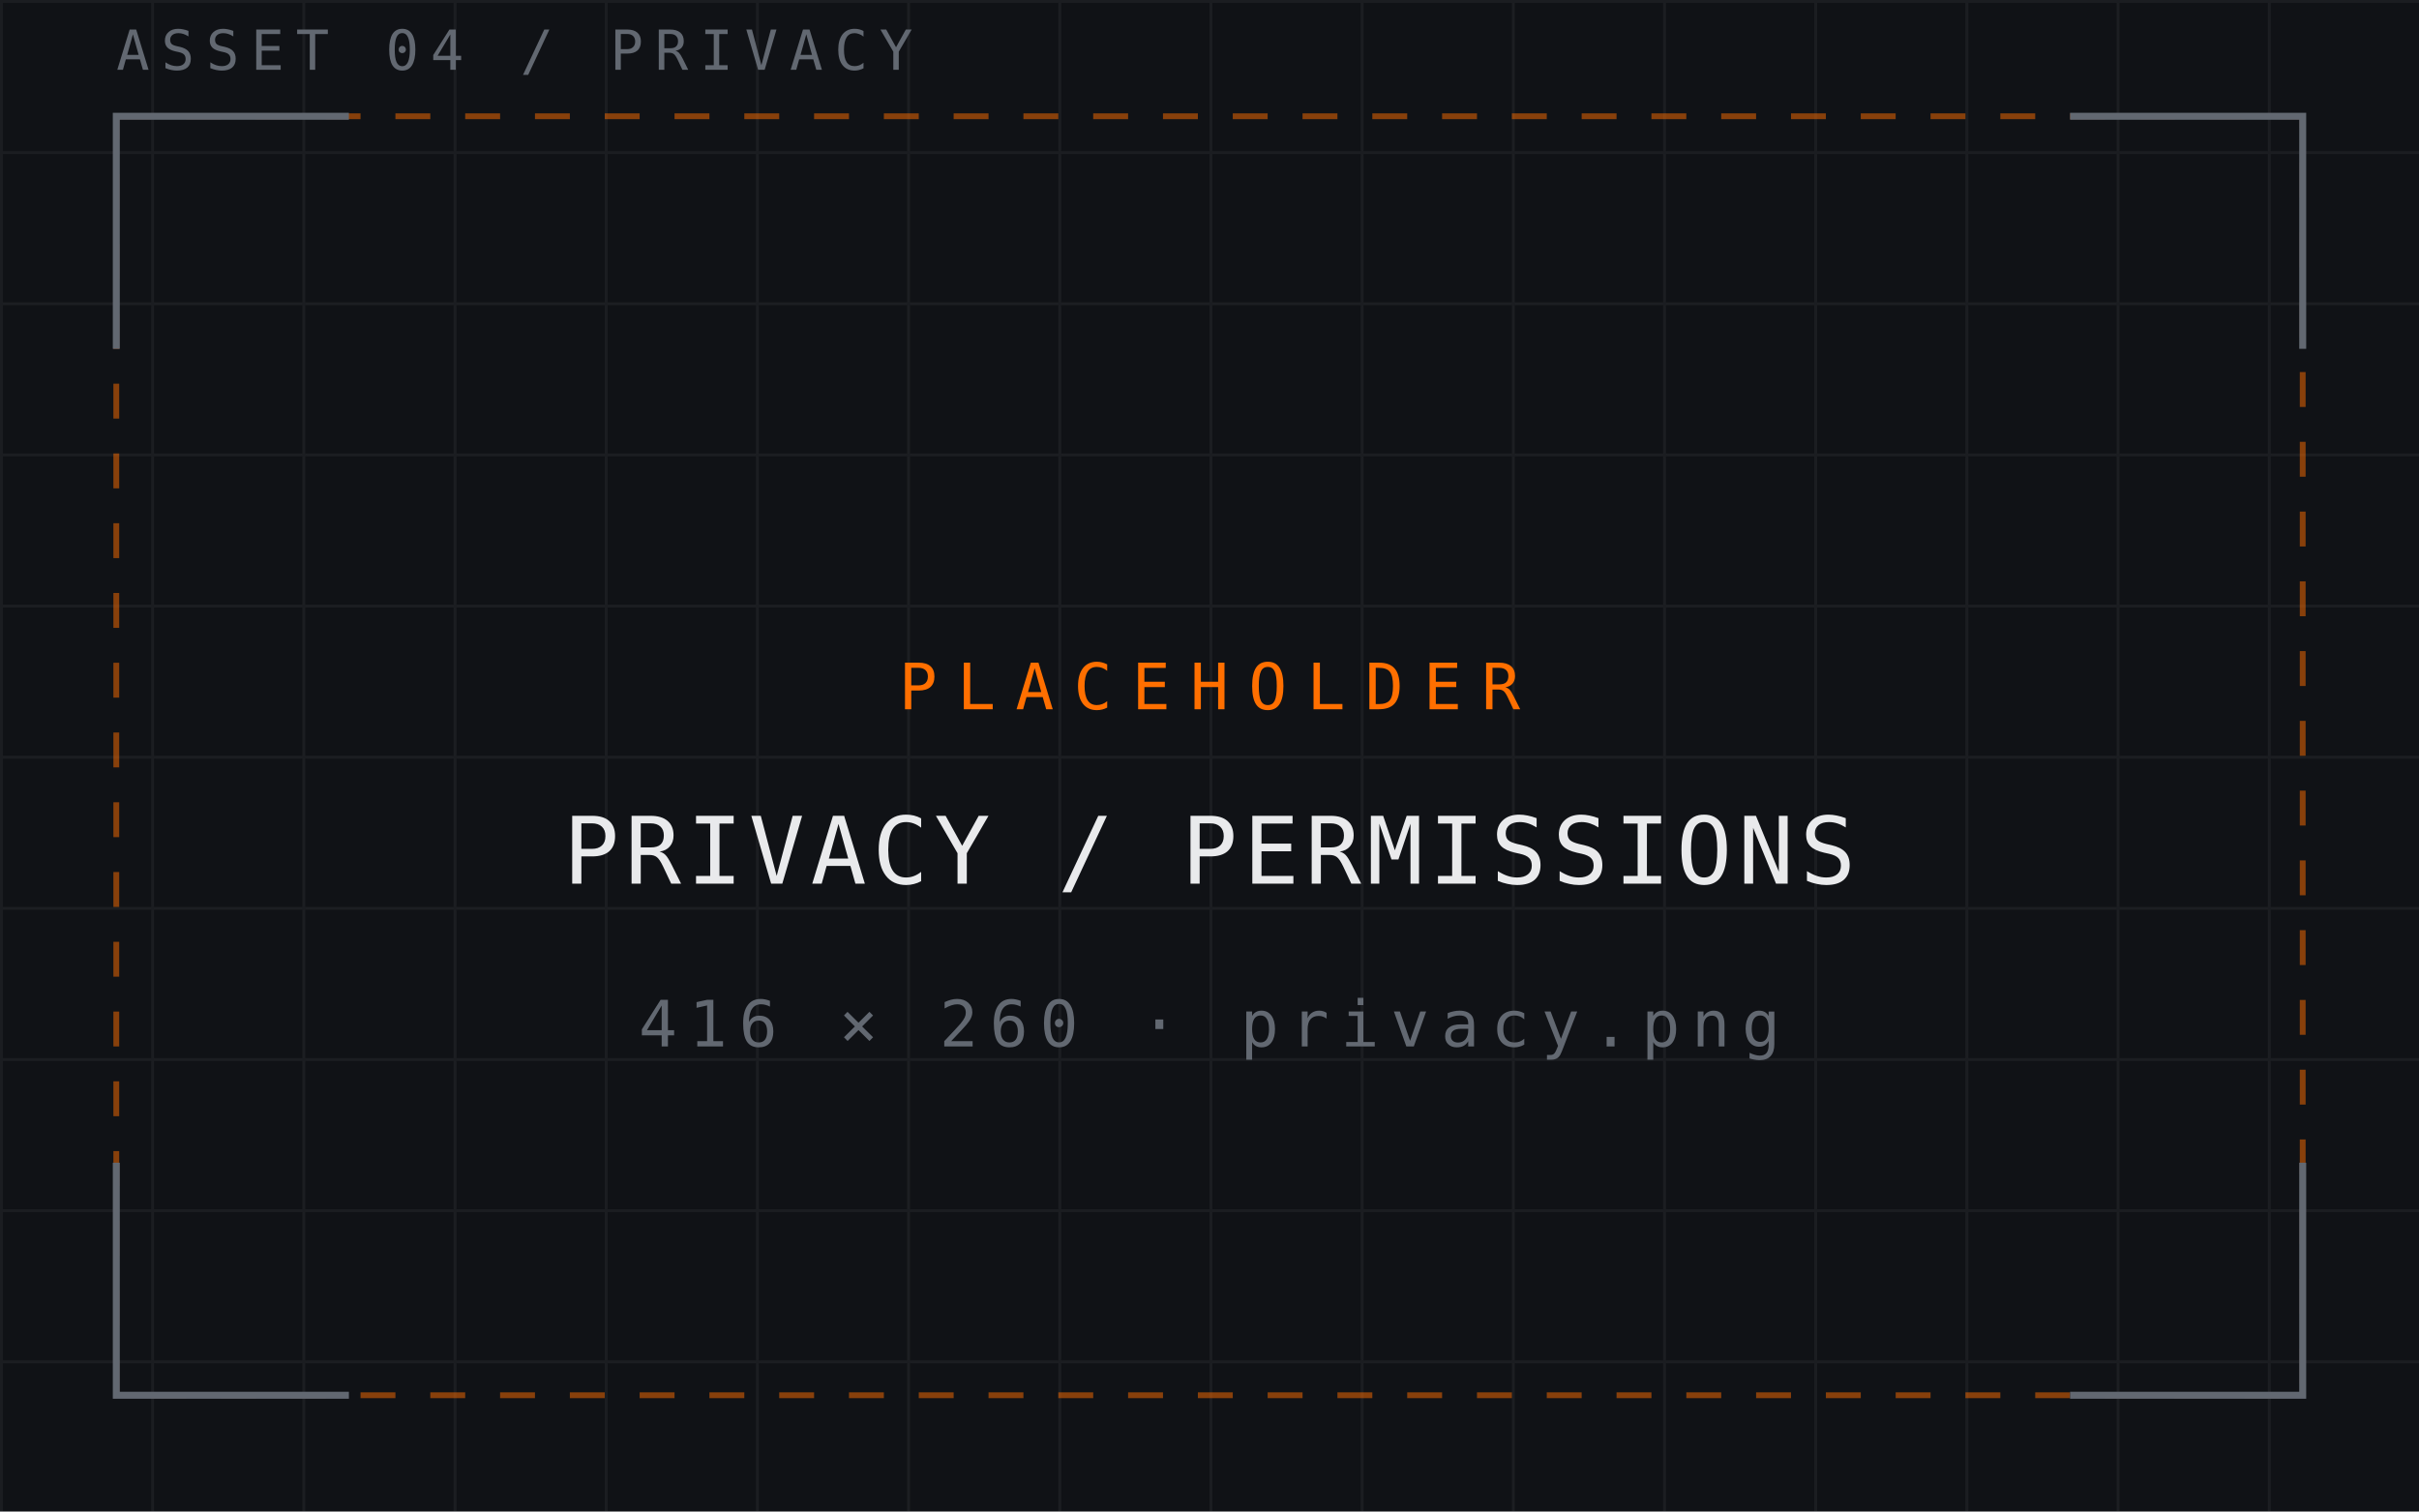
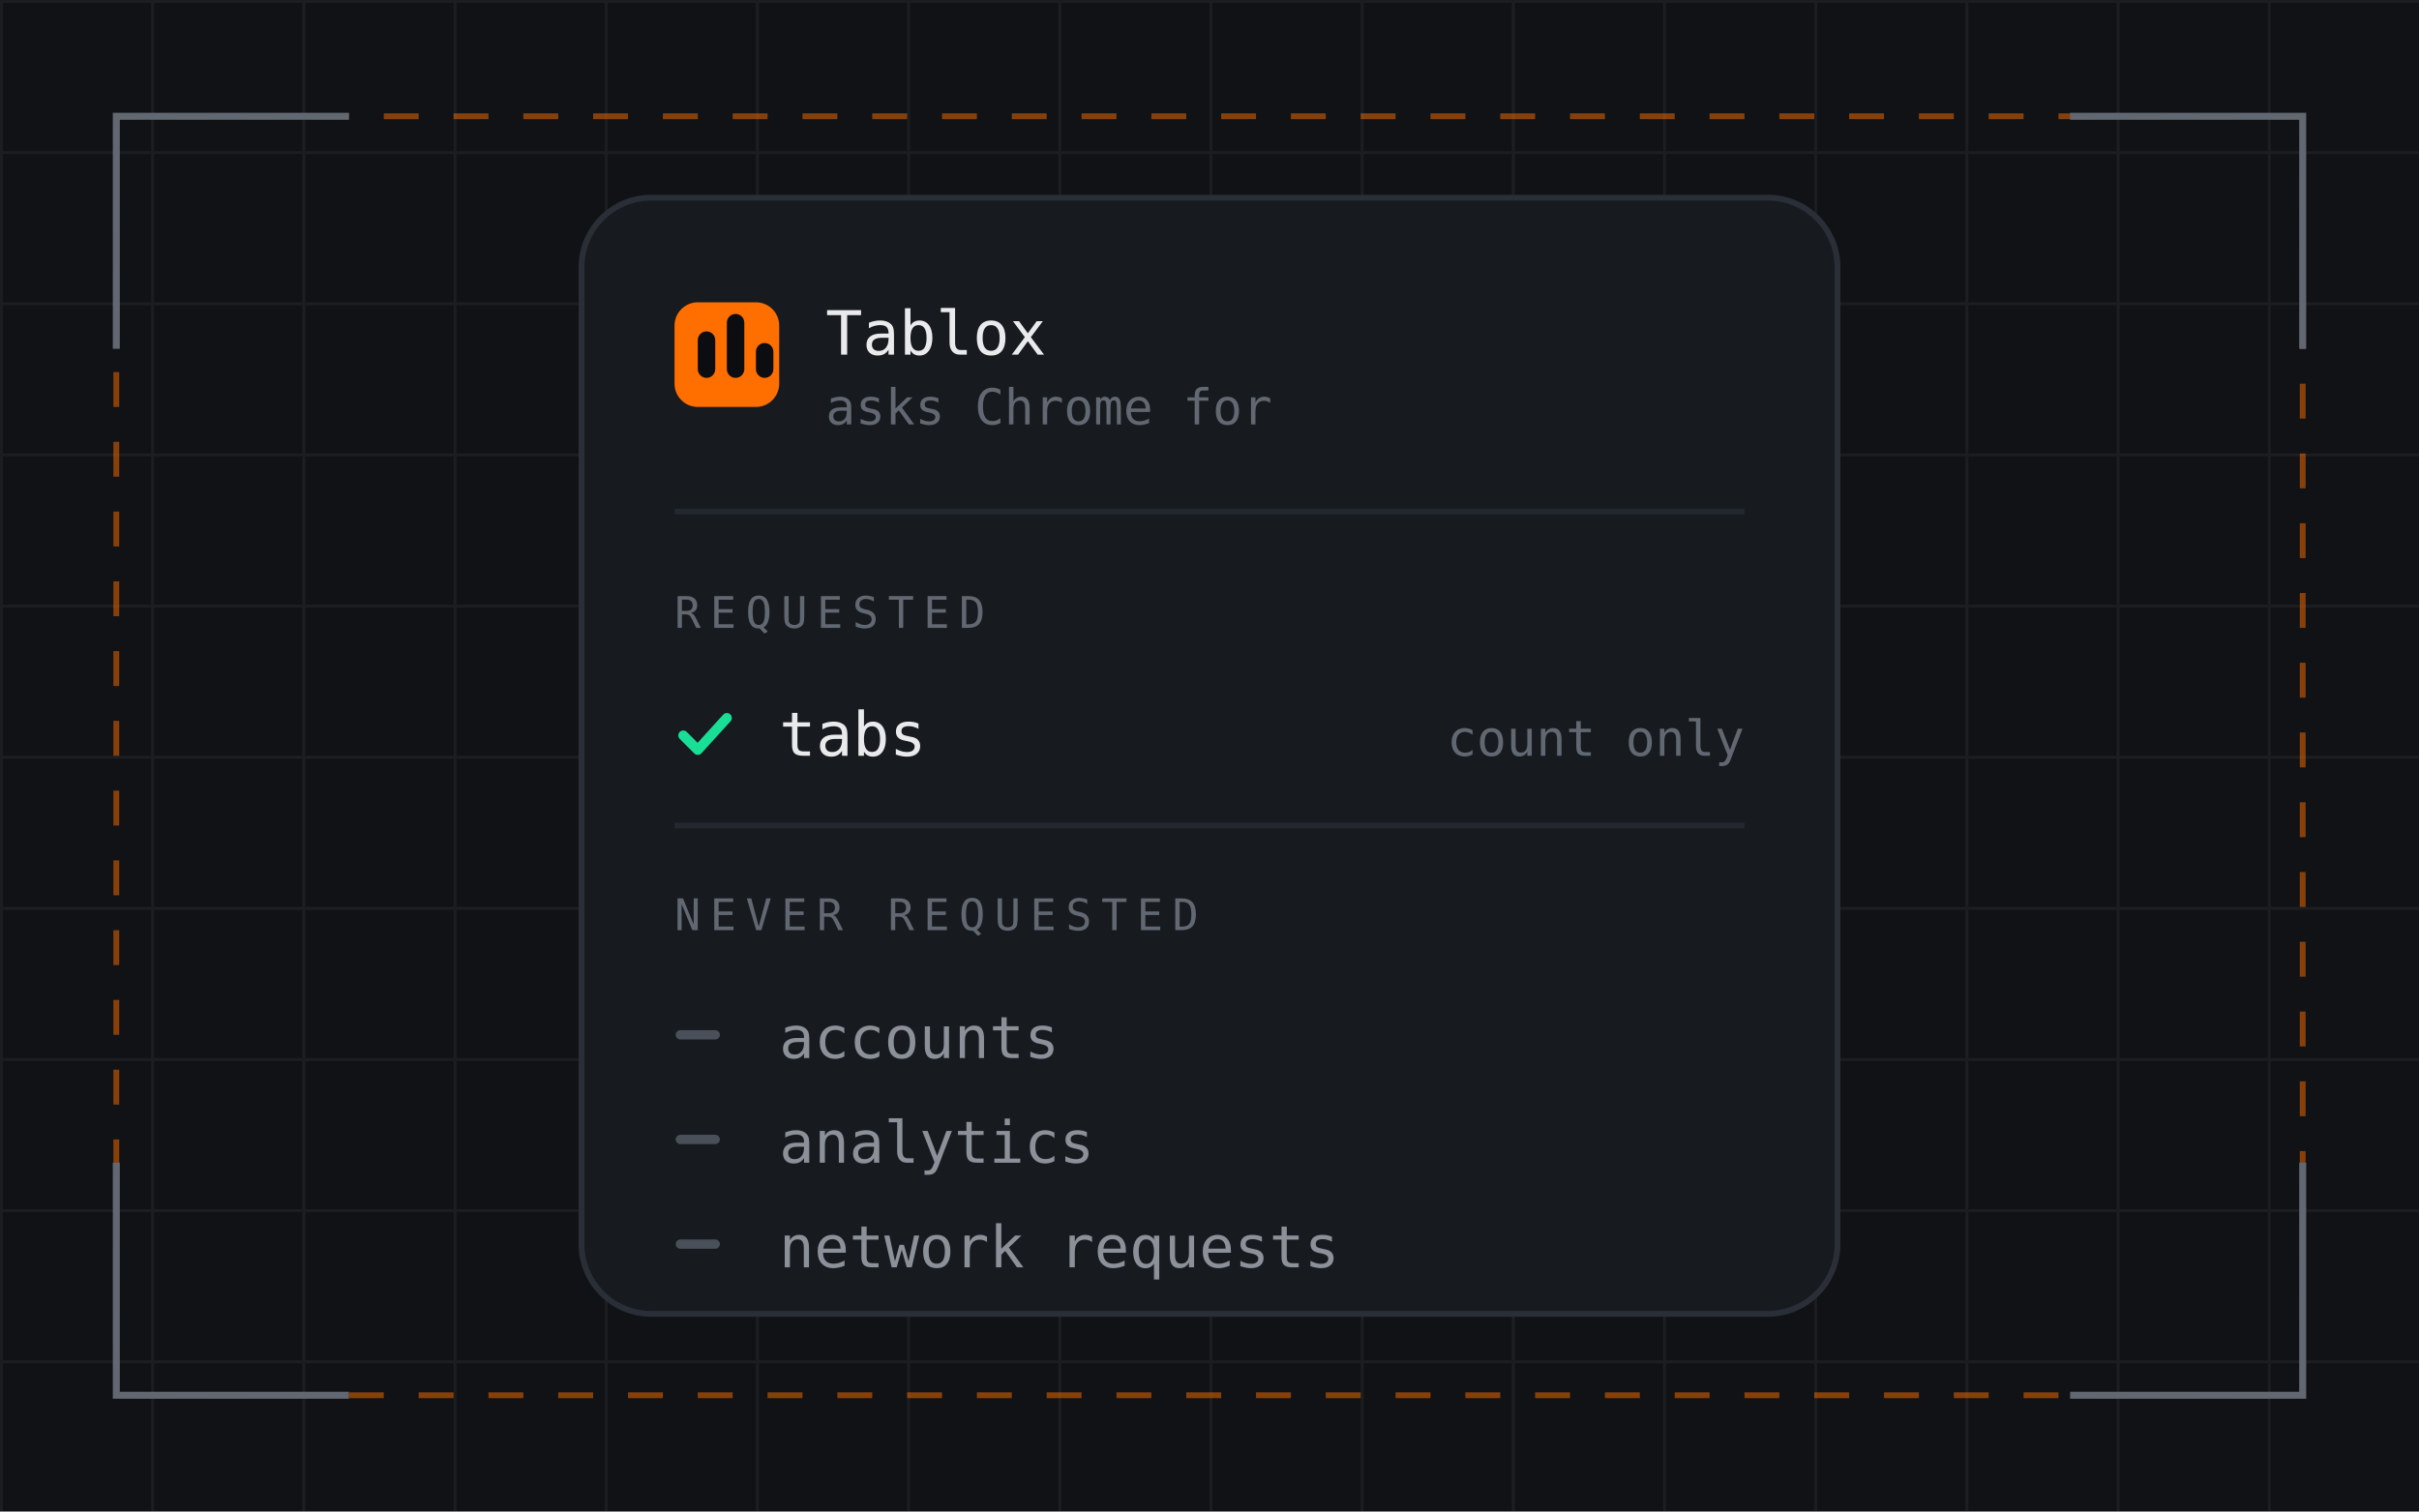
- <svg xmlns="http://www.w3.org/2000/svg" viewBox="0 0 416 260" width="416" height="260" role="img" aria-label="Placeholder for an illustration of the permissions Tablox asks Chrome for">
+ <svg xmlns="http://www.w3.org/2000/svg" viewBox="0 0 416 260" width="416" height="260" role="img" aria-label="Tablox asks Chrome for one permission, tabs. No accounts, no analytics, no network requests.">
  <defs>
-     <pattern id="g" width="26" height="26" patternUnits="userSpaceOnUse">
+     <pattern id="grid" width="26" height="26" patternUnits="userSpaceOnUse">
      <path d="M26 0H0v26" fill="none" stroke="#ffffff" stroke-opacity="0.05" />
    </pattern>
  </defs>
  <rect width="416" height="260" fill="#101216" />
-   <rect width="416" height="260" fill="url(#g)" />
-   <rect x="20" y="20" width="376" height="220" fill="none" stroke="#FF6F00" stroke-opacity="0.5" stroke-dasharray="6 6" />
-   <path d="M20 60V20h40M356 20h40v40M20 200v40h40M356 240h40v-40" stroke="#626871" stroke-width="1.2" fill="none" />
-   <g font-family="'Martian Mono', ui-monospace, Menlo, monospace" text-anchor="middle">
-     <text x="208" y="122" fill="#FF6F00" font-size="11" letter-spacing="3.4">PLACEHOLDER</text>
-     <text x="208" y="152" fill="#e9eaec" font-size="16" letter-spacing="1">PRIVACY / PERMISSIONS</text>
-     <text x="208" y="180" fill="#626871" font-size="11" letter-spacing="2">416 × 260 · privacy.png</text>
+   <rect width="416" height="260" fill="url(#grid)" />
+   <path d="M396 20H20V240H396V20Z" fill="none" stroke="#FF6F00" stroke-opacity="0.5" stroke-dasharray="6 6" />
+   <path d="M20 60V20H60M356 20H396V60M20 200V240H60M356 240H396V200" stroke="#626871" stroke-width="1.2" fill="none" />
+   <rect x="100" y="34" width="216" height="192" rx="12" fill="#171A1F" stroke="#2A2F37" />
+   <g font-family="'Martian Mono', ui-monospace, Menlo, monospace">
+     <rect x="116" y="52" width="18" height="18" rx="4" fill="#FF6F00" />
+     <g fill="#0B0D10">
+       <rect x="120" y="57" width="3" height="8" rx="1.5" />
+       <rect x="125" y="54" width="3" height="11" rx="1.5" />
+       <rect x="130" y="59" width="3" height="6" rx="1.5" />
+     </g>
+     <text x="142" y="61" font-size="10.5" fill="#E9EAEC">Tablox</text>
+     <text x="142" y="73" font-size="8.5" fill="#626871">asks Chrome for</text>
+     <line x1="116" y1="88" x2="300" y2="88" stroke="#23272E" />
+     <text x="116" y="108" font-size="7.5" letter-spacing="1.6" fill="#626871">REQUESTED</text>
+     <path d="M117.5 126.5l2.5 2.5 5-5.5" stroke="#19DF96" stroke-width="1.7" fill="none" stroke-linecap="round" stroke-linejoin="round" />
+     <text x="134" y="130" font-size="10.5" fill="#E9EAEC">tabs</text>
+     <text x="300" y="130" text-anchor="end" font-size="8.5" fill="#626871">count only</text>
+     <line x1="116" y1="142" x2="300" y2="142" stroke="#23272E" />
+     <text x="116" y="160" font-size="7.5" letter-spacing="1.6" fill="#626871">NEVER REQUESTED</text>
+     <g stroke="#4A505A" stroke-width="1.6" stroke-linecap="round">
+       <path d="M117 178h6" />
+       <path d="M117 196h6" />
+       <path d="M117 214h6" />
+     </g>
+     <g font-size="10" fill="#8B9099">
+       <text x="134" y="182">accounts</text>
+       <text x="134" y="200">analytics</text>
+       <text x="134" y="218">network requests</text>
+     </g>
  </g>
-   <text x="20" y="12" font-family="'Martian Mono', ui-monospace, Menlo, monospace" font-size="9.5" letter-spacing="2" fill="#626871">ASSET 04 / PRIVACY</text>
</svg>
